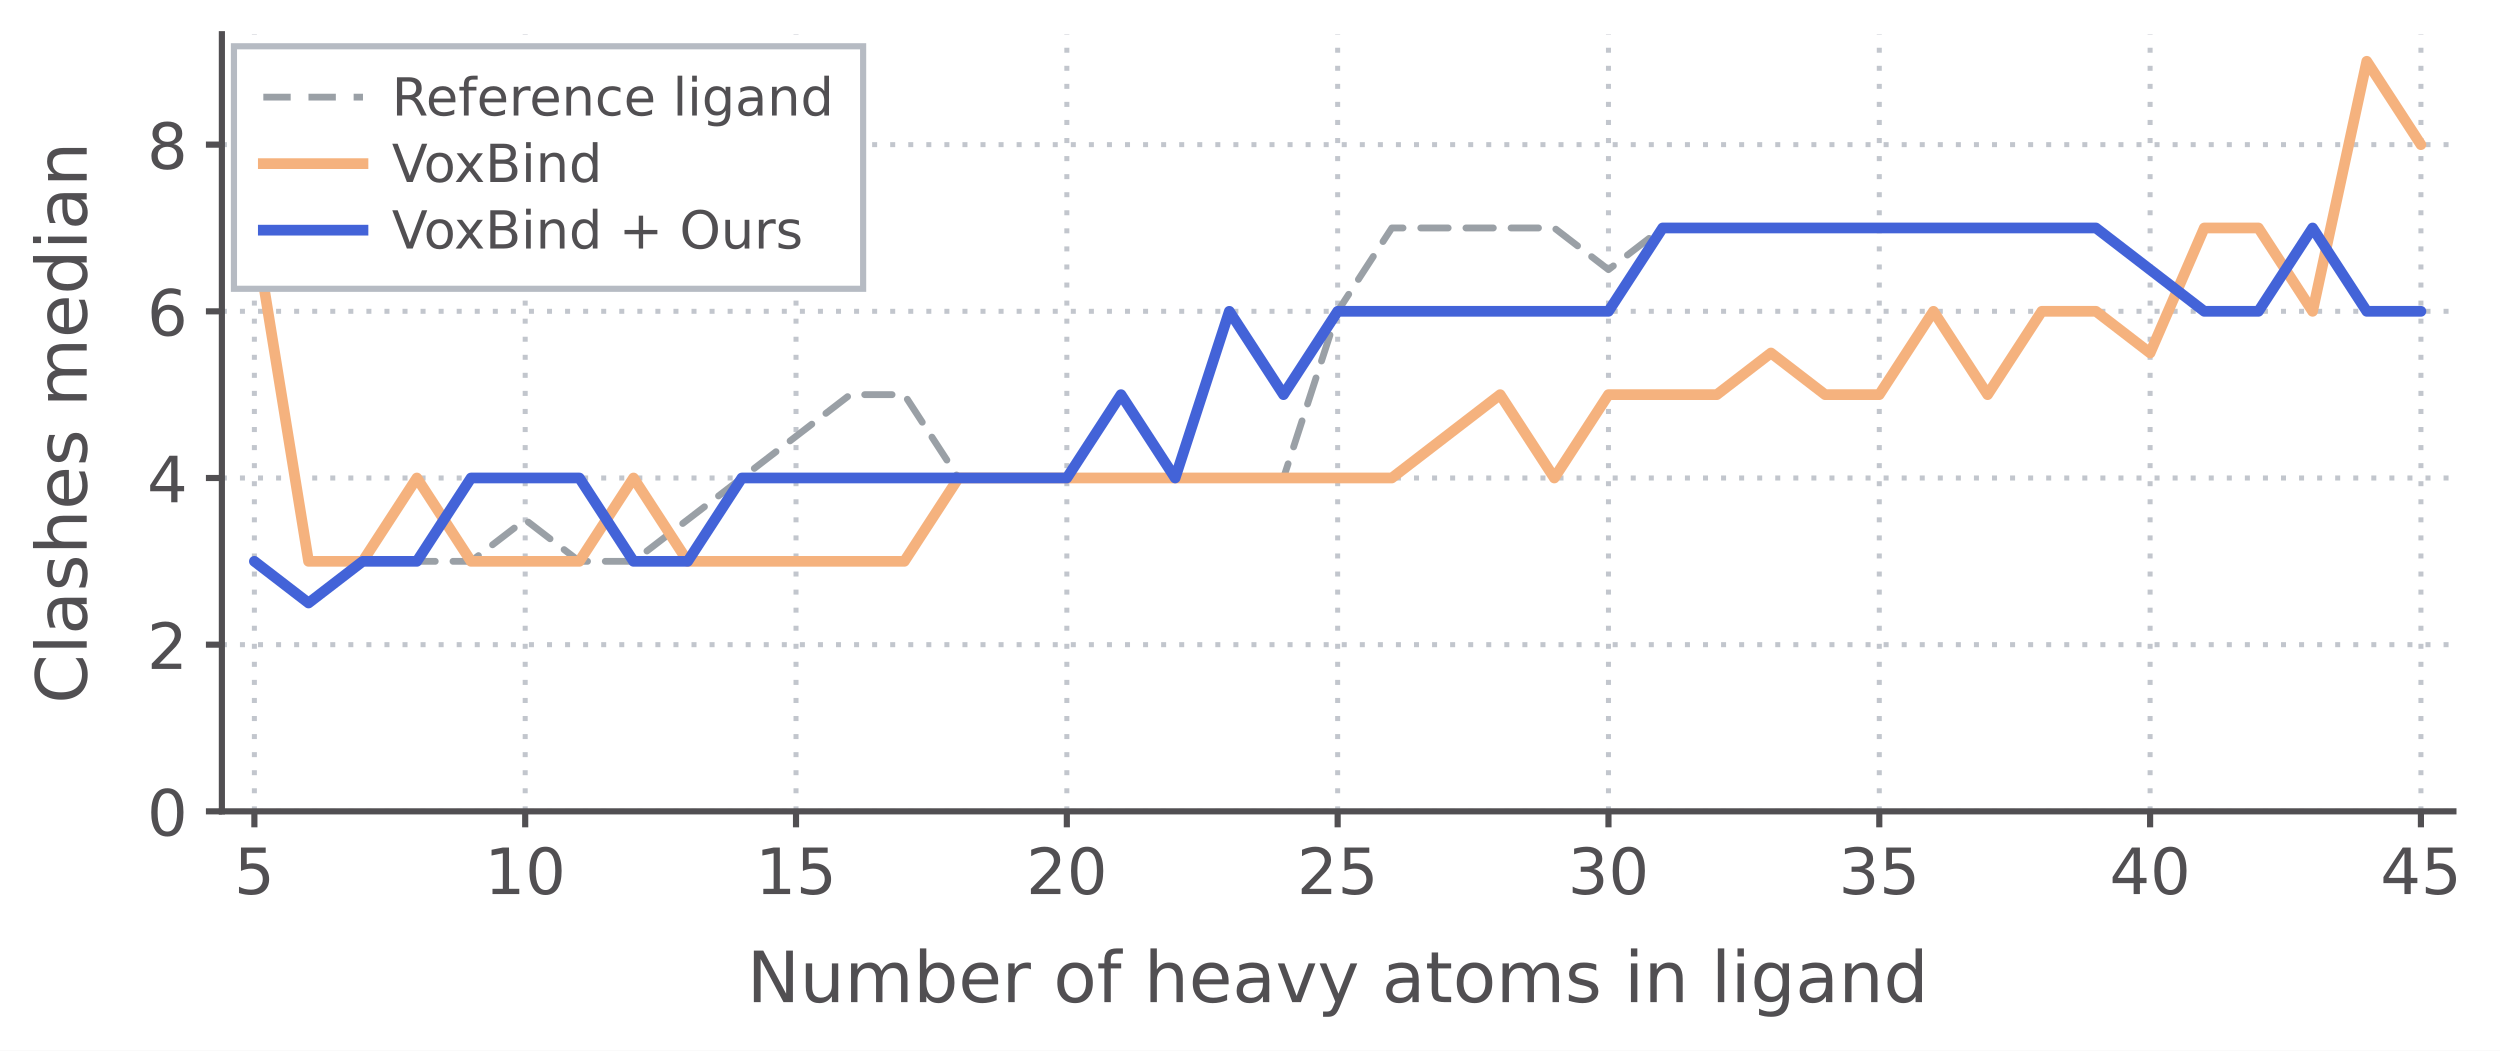
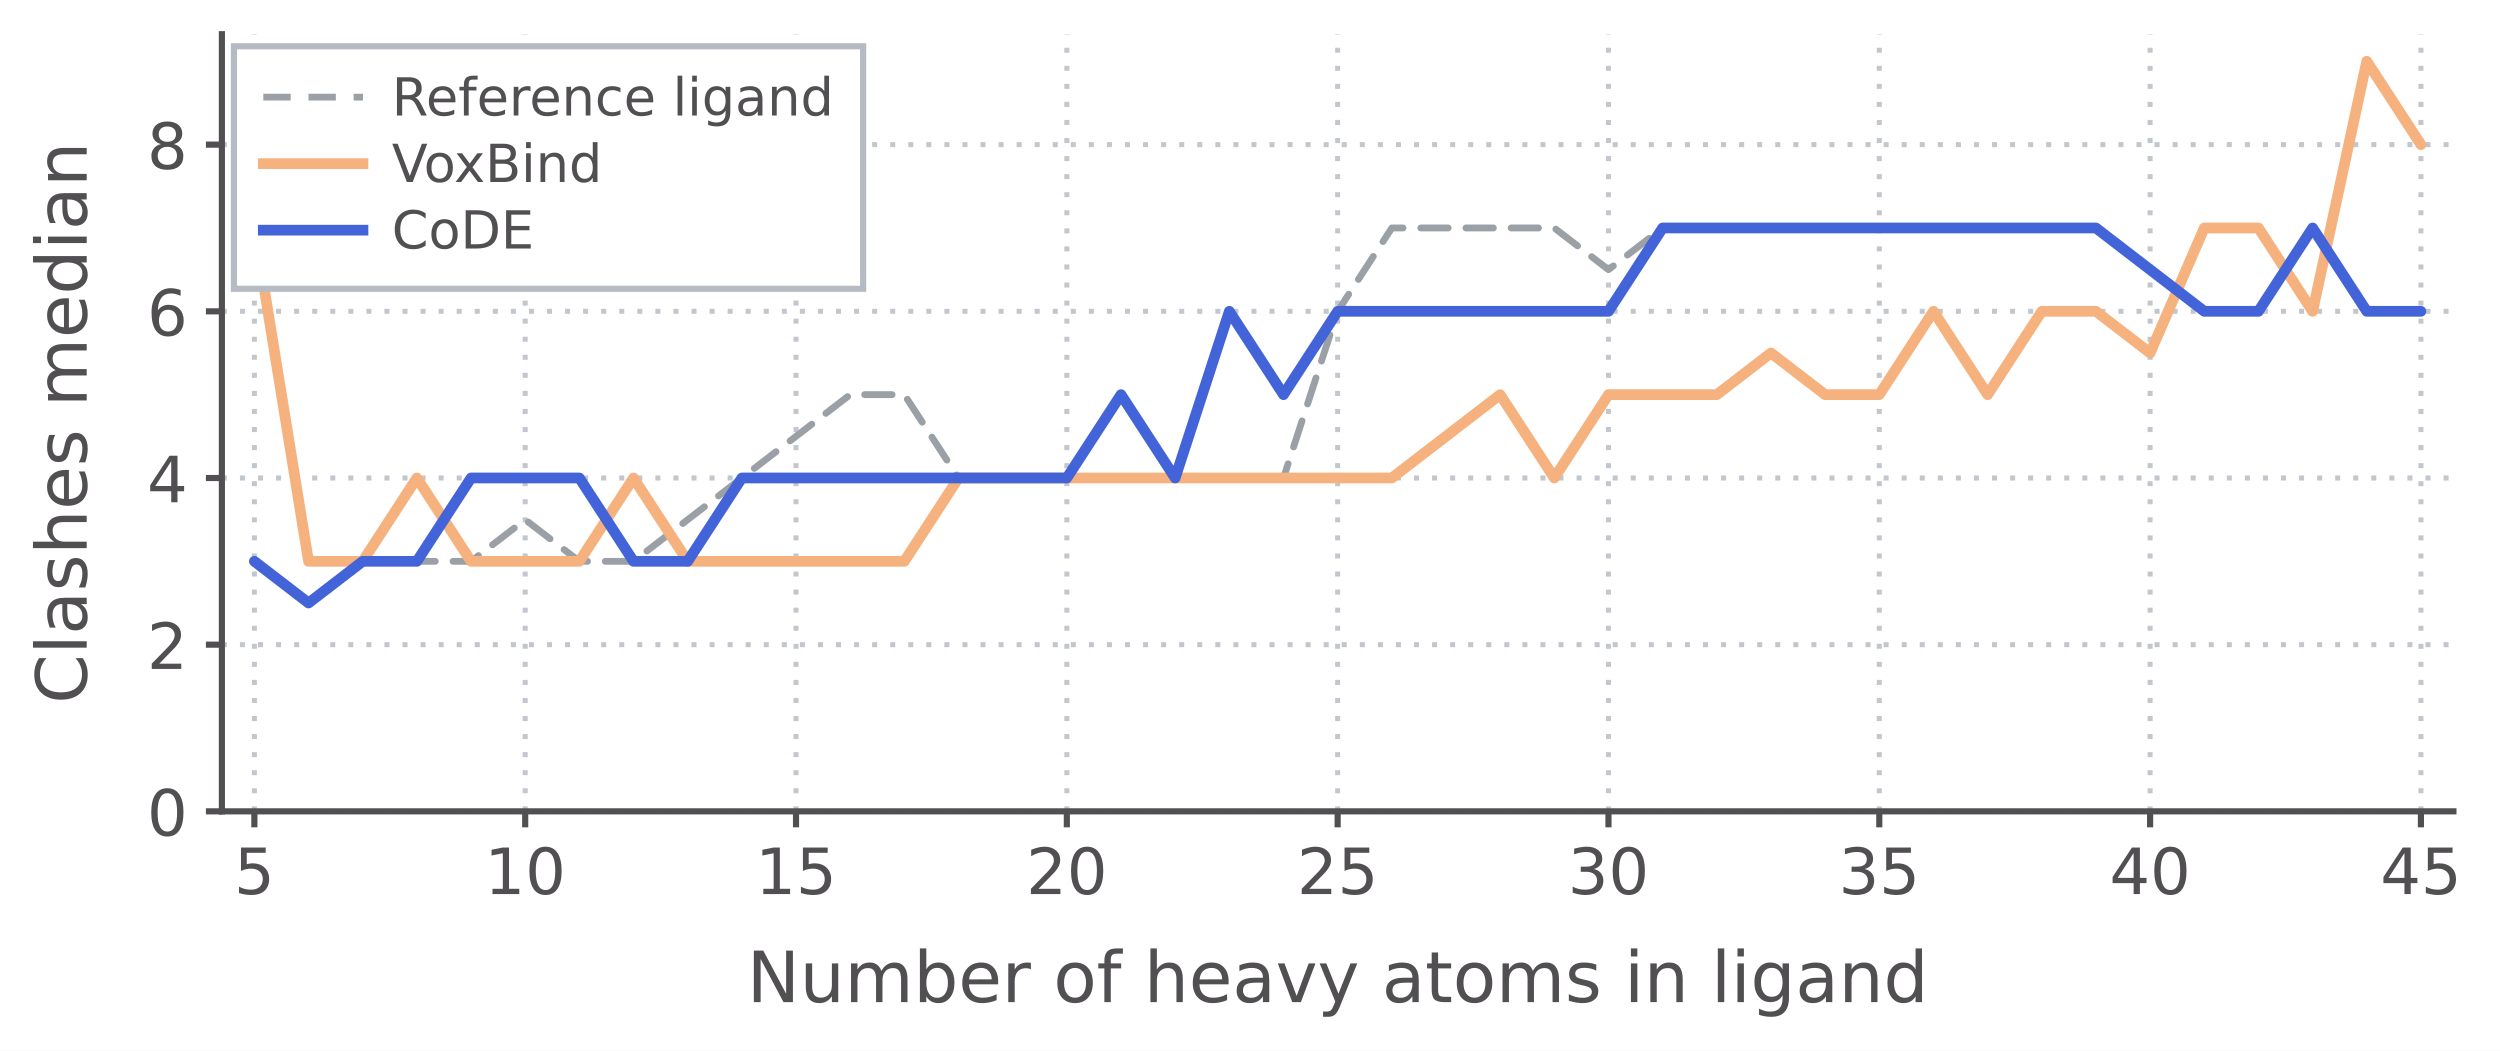
<svg xmlns="http://www.w3.org/2000/svg" xmlns:xlink="http://www.w3.org/1999/xlink" width="548.1pt" height="230.353pt" viewBox="0 0 548.1 230.353" version="1.1">
  <defs>
    <style type="text/css">*{stroke-linejoin: round; stroke-linecap: butt}</style>
  </defs>
  <g id="figure_1">
    <g id="patch_1">
      <path d="M 0 230.353  L 548.1 230.353  L 548.1 0  L 0 0  z " style="fill: #ffffff" />
    </g>
    <g id="axes_1">
      <g id="patch_2">
        <path d="M 48.645 177.88  L 537.888 177.88  L 537.888 7.5  L 48.645 7.5  z " style="fill: #ffffff" />
      </g>
      <g id="matplotlib.axis_1">
        <g id="xtick_1">
          <g id="line2d_1">
-             <path d="M 55.77 177.88  L 55.77 7.5  " clip-path="url(#pf284d6d2cd)" style="fill: none; stroke-dasharray: 1.1,2.86; stroke-dashoffset: 0; stroke: #c2c6cd; stroke-width: 1.1" />
+             <path d="M 55.77 177.88  L 55.77 7.5  " clip-path="url(#p14f64275ce)" style="fill: none; stroke-dasharray: 1.1,2.86; stroke-dashoffset: 0; stroke: #c2c6cd; stroke-width: 1.1" />
          </g>
          <g id="line2d_2">
            <defs>
-               <path id="m916f120dd7" d="M 0 0  L 0 3.5  " style="stroke: #514f52; stroke-width: 1.35" />
+               <path id="m7b7bf6933b" d="M 0 0  L 0 3.5  " style="stroke: #514f52; stroke-width: 1.35" />
            </defs>
            <g>
-               <use xlink:href="#m916f120dd7" x="55.77" y="177.88" style="fill: #514f52; stroke: #514f52; stroke-width: 1.35" />
+               <use xlink:href="#m7b7bf6933b" x="55.77" y="177.88" style="fill: #514f52; stroke: #514f52; stroke-width: 1.35" />
            </g>
          </g>
          <g id="text_1">
            <text style="font-size: 14px; font-family: 'DejaVu Sans'; text-anchor: middle; fill: #514f52" x="55.77" y="196.018" transform="rotate(-0 55.77035 196.0183)">5</text>
          </g>
        </g>
        <g id="xtick_2">
          <g id="line2d_3">
-             <path d="M 115.144 177.88  L 115.144 7.5  " clip-path="url(#pf284d6d2cd)" style="fill: none; stroke-dasharray: 1.1,2.86; stroke-dashoffset: 0; stroke: #c2c6cd; stroke-width: 1.1" />
+             <path d="M 115.144 177.88  L 115.144 7.5  " clip-path="url(#p14f64275ce)" style="fill: none; stroke-dasharray: 1.1,2.86; stroke-dashoffset: 0; stroke: #c2c6cd; stroke-width: 1.1" />
          </g>
          <g id="line2d_4">
            <g>
-               <use xlink:href="#m916f120dd7" x="115.144" y="177.88" style="fill: #514f52; stroke: #514f52; stroke-width: 1.35" />
+               <use xlink:href="#m7b7bf6933b" x="115.144" y="177.88" style="fill: #514f52; stroke: #514f52; stroke-width: 1.35" />
            </g>
          </g>
          <g id="text_2">
            <text style="font-size: 14px; font-family: 'DejaVu Sans'; text-anchor: middle; fill: #514f52" x="115.144" y="196.018" transform="rotate(-0 115.1445 196.0183)">10</text>
          </g>
        </g>
        <g id="xtick_3">
          <g id="line2d_5">
-             <path d="M 174.519 177.88  L 174.519 7.5  " clip-path="url(#pf284d6d2cd)" style="fill: none; stroke-dasharray: 1.1,2.86; stroke-dashoffset: 0; stroke: #c2c6cd; stroke-width: 1.1" />
+             <path d="M 174.519 177.88  L 174.519 7.5  " clip-path="url(#p14f64275ce)" style="fill: none; stroke-dasharray: 1.1,2.86; stroke-dashoffset: 0; stroke: #c2c6cd; stroke-width: 1.1" />
          </g>
          <g id="line2d_6">
            <g>
-               <use xlink:href="#m916f120dd7" x="174.519" y="177.88" style="fill: #514f52; stroke: #514f52; stroke-width: 1.35" />
+               <use xlink:href="#m7b7bf6933b" x="174.519" y="177.88" style="fill: #514f52; stroke: #514f52; stroke-width: 1.35" />
            </g>
          </g>
          <g id="text_3">
            <text style="font-size: 14px; font-family: 'DejaVu Sans'; text-anchor: middle; fill: #514f52" x="174.519" y="196.018" transform="rotate(-0 174.5186 196.0183)">15</text>
          </g>
        </g>
        <g id="xtick_4">
          <g id="line2d_7">
-             <path d="M 233.893 177.88  L 233.893 7.5  " clip-path="url(#pf284d6d2cd)" style="fill: none; stroke-dasharray: 1.1,2.86; stroke-dashoffset: 0; stroke: #c2c6cd; stroke-width: 1.1" />
+             <path d="M 233.893 177.88  L 233.893 7.5  " clip-path="url(#p14f64275ce)" style="fill: none; stroke-dasharray: 1.1,2.86; stroke-dashoffset: 0; stroke: #c2c6cd; stroke-width: 1.1" />
          </g>
          <g id="line2d_8">
            <g>
-               <use xlink:href="#m916f120dd7" x="233.893" y="177.88" style="fill: #514f52; stroke: #514f52; stroke-width: 1.35" />
+               <use xlink:href="#m7b7bf6933b" x="233.893" y="177.88" style="fill: #514f52; stroke: #514f52; stroke-width: 1.35" />
            </g>
          </g>
          <g id="text_4">
            <text style="font-size: 14px; font-family: 'DejaVu Sans'; text-anchor: middle; fill: #514f52" x="233.893" y="196.018" transform="rotate(-0 233.8928 196.0183)">20</text>
          </g>
        </g>
        <g id="xtick_5">
          <g id="line2d_9">
-             <path d="M 293.267 177.88  L 293.267 7.5  " clip-path="url(#pf284d6d2cd)" style="fill: none; stroke-dasharray: 1.1,2.86; stroke-dashoffset: 0; stroke: #c2c6cd; stroke-width: 1.1" />
+             <path d="M 293.267 177.88  L 293.267 7.5  " clip-path="url(#p14f64275ce)" style="fill: none; stroke-dasharray: 1.1,2.86; stroke-dashoffset: 0; stroke: #c2c6cd; stroke-width: 1.1" />
          </g>
          <g id="line2d_10">
            <g>
-               <use xlink:href="#m916f120dd7" x="293.267" y="177.88" style="fill: #514f52; stroke: #514f52; stroke-width: 1.35" />
+               <use xlink:href="#m7b7bf6933b" x="293.267" y="177.88" style="fill: #514f52; stroke: #514f52; stroke-width: 1.35" />
            </g>
          </g>
          <g id="text_5">
            <text style="font-size: 14px; font-family: 'DejaVu Sans'; text-anchor: middle; fill: #514f52" x="293.267" y="196.018" transform="rotate(-0 293.2669 196.0183)">25</text>
          </g>
        </g>
        <g id="xtick_6">
          <g id="line2d_11">
-             <path d="M 352.641 177.88  L 352.641 7.5  " clip-path="url(#pf284d6d2cd)" style="fill: none; stroke-dasharray: 1.1,2.86; stroke-dashoffset: 0; stroke: #c2c6cd; stroke-width: 1.1" />
+             <path d="M 352.641 177.88  L 352.641 7.5  " clip-path="url(#p14f64275ce)" style="fill: none; stroke-dasharray: 1.1,2.86; stroke-dashoffset: 0; stroke: #c2c6cd; stroke-width: 1.1" />
          </g>
          <g id="line2d_12">
            <g>
-               <use xlink:href="#m916f120dd7" x="352.641" y="177.88" style="fill: #514f52; stroke: #514f52; stroke-width: 1.35" />
+               <use xlink:href="#m7b7bf6933b" x="352.641" y="177.88" style="fill: #514f52; stroke: #514f52; stroke-width: 1.35" />
            </g>
          </g>
          <g id="text_6">
            <text style="font-size: 14px; font-family: 'DejaVu Sans'; text-anchor: middle; fill: #514f52" x="352.641" y="196.018" transform="rotate(-0 352.641 196.0183)">30</text>
          </g>
        </g>
        <g id="xtick_7">
          <g id="line2d_13">
-             <path d="M 412.015 177.88  L 412.015 7.5  " clip-path="url(#pf284d6d2cd)" style="fill: none; stroke-dasharray: 1.1,2.86; stroke-dashoffset: 0; stroke: #c2c6cd; stroke-width: 1.1" />
+             <path d="M 412.015 177.88  L 412.015 7.5  " clip-path="url(#p14f64275ce)" style="fill: none; stroke-dasharray: 1.1,2.86; stroke-dashoffset: 0; stroke: #c2c6cd; stroke-width: 1.1" />
          </g>
          <g id="line2d_14">
            <g>
-               <use xlink:href="#m916f120dd7" x="412.015" y="177.88" style="fill: #514f52; stroke: #514f52; stroke-width: 1.35" />
+               <use xlink:href="#m7b7bf6933b" x="412.015" y="177.88" style="fill: #514f52; stroke: #514f52; stroke-width: 1.35" />
            </g>
          </g>
          <g id="text_7">
            <text style="font-size: 14px; font-family: 'DejaVu Sans'; text-anchor: middle; fill: #514f52" x="412.015" y="196.018" transform="rotate(-0 412.0152 196.0183)">35</text>
          </g>
        </g>
        <g id="xtick_8">
          <g id="line2d_15">
-             <path d="M 471.389 177.88  L 471.389 7.5  " clip-path="url(#pf284d6d2cd)" style="fill: none; stroke-dasharray: 1.1,2.86; stroke-dashoffset: 0; stroke: #c2c6cd; stroke-width: 1.1" />
+             <path d="M 471.389 177.88  L 471.389 7.5  " clip-path="url(#p14f64275ce)" style="fill: none; stroke-dasharray: 1.1,2.86; stroke-dashoffset: 0; stroke: #c2c6cd; stroke-width: 1.1" />
          </g>
          <g id="line2d_16">
            <g>
-               <use xlink:href="#m916f120dd7" x="471.389" y="177.88" style="fill: #514f52; stroke: #514f52; stroke-width: 1.35" />
+               <use xlink:href="#m7b7bf6933b" x="471.389" y="177.88" style="fill: #514f52; stroke: #514f52; stroke-width: 1.35" />
            </g>
          </g>
          <g id="text_8">
            <text style="font-size: 14px; font-family: 'DejaVu Sans'; text-anchor: middle; fill: #514f52" x="471.389" y="196.018" transform="rotate(-0 471.3893 196.0183)">40</text>
          </g>
        </g>
        <g id="xtick_9">
          <g id="line2d_17">
-             <path d="M 530.763 177.88  L 530.763 7.5  " clip-path="url(#pf284d6d2cd)" style="fill: none; stroke-dasharray: 1.1,2.86; stroke-dashoffset: 0; stroke: #c2c6cd; stroke-width: 1.1" />
+             <path d="M 530.763 177.88  L 530.763 7.5  " clip-path="url(#p14f64275ce)" style="fill: none; stroke-dasharray: 1.1,2.86; stroke-dashoffset: 0; stroke: #c2c6cd; stroke-width: 1.1" />
          </g>
          <g id="line2d_18">
            <g>
-               <use xlink:href="#m916f120dd7" x="530.763" y="177.88" style="fill: #514f52; stroke: #514f52; stroke-width: 1.35" />
+               <use xlink:href="#m7b7bf6933b" x="530.763" y="177.88" style="fill: #514f52; stroke: #514f52; stroke-width: 1.35" />
            </g>
          </g>
          <g id="text_9">
            <text style="font-size: 14px; font-family: 'DejaVu Sans'; text-anchor: middle; fill: #514f52" x="530.763" y="196.018" transform="rotate(-0 530.7635 196.0183)">45</text>
          </g>
        </g>
        <g id="text_10">
          <text style="font-size: 15.5px; font-family: 'DejaVu Sans'; text-anchor: middle; fill: #514f52" x="293.267" y="219.707" transform="rotate(-0 293.2669 219.7074)">Number of heavy atoms in ligand</text>
        </g>
      </g>
      <g id="matplotlib.axis_2">
        <g id="ytick_1">
          <g id="line2d_19">
-             <path d="M 48.645 177.88  L 537.888 177.88  " clip-path="url(#pf284d6d2cd)" style="fill: none; stroke-dasharray: 1.1,2.86; stroke-dashoffset: 0; stroke: #c2c6cd; stroke-width: 1.1" />
+             <path d="M 48.645 177.88  L 537.888 177.88  " clip-path="url(#p14f64275ce)" style="fill: none; stroke-dasharray: 1.1,2.86; stroke-dashoffset: 0; stroke: #c2c6cd; stroke-width: 1.1" />
          </g>
          <g id="line2d_20">
            <defs>
-               <path id="mc60d58ba28" d="M 0 0  L -3.5 0  " style="stroke: #514f52; stroke-width: 1.35" />
+               <path id="m377ce9a5b0" d="M 0 0  L -3.5 0  " style="stroke: #514f52; stroke-width: 1.35" />
            </defs>
            <g>
-               <use xlink:href="#mc60d58ba28" x="48.645" y="177.88" style="fill: #514f52; stroke: #514f52; stroke-width: 1.35" />
+               <use xlink:href="#m377ce9a5b0" x="48.645" y="177.88" style="fill: #514f52; stroke: #514f52; stroke-width: 1.35" />
            </g>
          </g>
          <g id="text_11">
            <text style="font-size: 14px; font-family: 'DejaVu Sans'; text-anchor: end; fill: #514f52" x="41.145" y="183.199" transform="rotate(-0 41.14545 183.1994)">0</text>
          </g>
        </g>
        <g id="ytick_2">
          <g id="line2d_21">
-             <path d="M 48.645 141.338  L 537.888 141.338  " clip-path="url(#pf284d6d2cd)" style="fill: none; stroke-dasharray: 1.1,2.86; stroke-dashoffset: 0; stroke: #c2c6cd; stroke-width: 1.1" />
+             <path d="M 48.645 141.338  L 537.888 141.338  " clip-path="url(#p14f64275ce)" style="fill: none; stroke-dasharray: 1.1,2.86; stroke-dashoffset: 0; stroke: #c2c6cd; stroke-width: 1.1" />
          </g>
          <g id="line2d_22">
            <g>
-               <use xlink:href="#mc60d58ba28" x="48.645" y="141.338" style="fill: #514f52; stroke: #514f52; stroke-width: 1.35" />
+               <use xlink:href="#m377ce9a5b0" x="48.645" y="141.338" style="fill: #514f52; stroke: #514f52; stroke-width: 1.35" />
            </g>
          </g>
          <g id="text_12">
            <text style="font-size: 14px; font-family: 'DejaVu Sans'; text-anchor: end; fill: #514f52" x="41.145" y="146.657" transform="rotate(-0 41.14545 146.6567)">2</text>
          </g>
        </g>
        <g id="ytick_3">
          <g id="line2d_23">
-             <path d="M 48.645 104.795  L 537.888 104.795  " clip-path="url(#pf284d6d2cd)" style="fill: none; stroke-dasharray: 1.1,2.86; stroke-dashoffset: 0; stroke: #c2c6cd; stroke-width: 1.1" />
+             <path d="M 48.645 104.795  L 537.888 104.795  " clip-path="url(#p14f64275ce)" style="fill: none; stroke-dasharray: 1.1,2.86; stroke-dashoffset: 0; stroke: #c2c6cd; stroke-width: 1.1" />
          </g>
          <g id="line2d_24">
            <g>
-               <use xlink:href="#mc60d58ba28" x="48.645" y="104.795" style="fill: #514f52; stroke: #514f52; stroke-width: 1.35" />
+               <use xlink:href="#m377ce9a5b0" x="48.645" y="104.795" style="fill: #514f52; stroke: #514f52; stroke-width: 1.35" />
            </g>
          </g>
          <g id="text_13">
            <text style="font-size: 14px; font-family: 'DejaVu Sans'; text-anchor: end; fill: #514f52" x="41.145" y="110.114" transform="rotate(-0 41.14545 110.1139)">4</text>
          </g>
        </g>
        <g id="ytick_4">
          <g id="line2d_25">
-             <path d="M 48.645 68.252  L 537.888 68.252  " clip-path="url(#pf284d6d2cd)" style="fill: none; stroke-dasharray: 1.1,2.86; stroke-dashoffset: 0; stroke: #c2c6cd; stroke-width: 1.1" />
+             <path d="M 48.645 68.252  L 537.888 68.252  " clip-path="url(#p14f64275ce)" style="fill: none; stroke-dasharray: 1.1,2.86; stroke-dashoffset: 0; stroke: #c2c6cd; stroke-width: 1.1" />
          </g>
          <g id="line2d_26">
            <g>
-               <use xlink:href="#mc60d58ba28" x="48.645" y="68.252" style="fill: #514f52; stroke: #514f52; stroke-width: 1.35" />
+               <use xlink:href="#m377ce9a5b0" x="48.645" y="68.252" style="fill: #514f52; stroke: #514f52; stroke-width: 1.35" />
            </g>
          </g>
          <g id="text_14">
            <text style="font-size: 14px; font-family: 'DejaVu Sans'; text-anchor: end; fill: #514f52" x="41.145" y="73.571" transform="rotate(-0 41.14545 73.57119)">6</text>
          </g>
        </g>
        <g id="ytick_5">
          <g id="line2d_27">
-             <path d="M 48.645 31.71  L 537.888 31.71  " clip-path="url(#pf284d6d2cd)" style="fill: none; stroke-dasharray: 1.1,2.86; stroke-dashoffset: 0; stroke: #c2c6cd; stroke-width: 1.1" />
+             <path d="M 48.645 31.71  L 537.888 31.71  " clip-path="url(#p14f64275ce)" style="fill: none; stroke-dasharray: 1.1,2.86; stroke-dashoffset: 0; stroke: #c2c6cd; stroke-width: 1.1" />
          </g>
          <g id="line2d_28">
            <g>
-               <use xlink:href="#mc60d58ba28" x="48.645" y="31.71" style="fill: #514f52; stroke: #514f52; stroke-width: 1.35" />
+               <use xlink:href="#m377ce9a5b0" x="48.645" y="31.71" style="fill: #514f52; stroke: #514f52; stroke-width: 1.35" />
            </g>
          </g>
          <g id="text_15">
            <text style="font-size: 14px; font-family: 'DejaVu Sans'; text-anchor: end; fill: #514f52" x="41.145" y="37.028" transform="rotate(-0 41.14545 37.02846)">8</text>
          </g>
        </g>
        <g id="text_16">
          <text style="font-size: 15.5px; font-family: 'DejaVu Sans'; text-anchor: middle; fill: #514f52" x="19.014" y="92.69" transform="rotate(-90 19.01444 92.69024)">Clashes median</text>
        </g>
      </g>
      <g id="patch_3">
        <path d="M 48.645 177.88  L 48.645 7.5  " style="fill: none; stroke: #514f52; stroke-width: 1.35; stroke-linejoin: miter; stroke-linecap: square" />
      </g>
      <g id="patch_4">
        <path d="M 48.645 177.88  L 537.888 177.88  " style="fill: none; stroke: #514f52; stroke-width: 1.35; stroke-linejoin: miter; stroke-linecap: square" />
      </g>
      <g id="line2d_29">
-         <path d="M 79.52 123.066  L 91.395 123.066  L 103.27 123.066  L 115.144 113.931  L 127.019 123.066  L 138.894 123.066  L 150.769 113.931  L 162.644 104.795  L 174.519 95.659  L 186.393 86.524  L 198.268 86.524  L 210.143 104.795  L 222.018 104.795  L 233.893 104.795  L 245.768 104.795  L 257.642 104.795  L 269.517 104.795  L 281.392 104.795  L 293.267 68.252  L 305.142 49.981  L 317.017 49.981  L 328.891 49.981  L 340.766 49.981  L 352.641 59.117  L 364.516 49.981  L 376.391 49.981  L 388.266 49.981  L 400.14 49.981  L 412.015 49.981  L 423.89 49.981  " clip-path="url(#pf284d6d2cd)" style="fill: none; stroke-dasharray: 6,3.9; stroke-dashoffset: 0; stroke: #9aa0a6; stroke-width: 1.5; stroke-linecap: round" />
+         <path d="M 79.52 123.066  L 91.395 123.066  L 103.27 123.066  L 115.144 113.931  L 127.019 123.066  L 138.894 123.066  L 150.769 113.931  L 162.644 104.795  L 174.519 95.659  L 186.393 86.524  L 198.268 86.524  L 210.143 104.795  L 222.018 104.795  L 233.893 104.795  L 245.768 104.795  L 257.642 104.795  L 269.517 104.795  L 281.392 104.795  L 293.267 68.252  L 305.142 49.981  L 317.017 49.981  L 328.891 49.981  L 340.766 49.981  L 352.641 59.117  L 364.516 49.981  L 376.391 49.981  L 388.266 49.981  L 400.14 49.981  L 412.015 49.981  L 423.89 49.981  " clip-path="url(#p14f64275ce)" style="fill: none; stroke-dasharray: 6,3.9; stroke-dashoffset: 0; stroke: #9aa0a6; stroke-width: 1.5; stroke-linecap: round" />
      </g>
      <g id="line2d_30">
-         <path d="M 55.77 49.981  L 67.645 123.066  L 79.52 123.066  L 91.395 104.795  L 103.27 123.066  L 115.144 123.066  L 127.019 123.066  L 138.894 104.795  L 150.769 123.066  L 162.644 123.066  L 174.519 123.066  L 186.393 123.066  L 198.268 123.066  L 210.143 104.795  L 222.018 104.795  L 233.893 104.795  L 245.768 104.795  L 257.642 104.795  L 269.517 104.795  L 281.392 104.795  L 293.267 104.795  L 305.142 104.795  L 317.017 95.659  L 328.891 86.524  L 340.766 104.795  L 352.641 86.524  L 364.516 86.524  L 376.391 86.524  L 388.266 77.388  L 400.14 86.524  L 412.015 86.524  L 423.89 68.252  L 435.765 86.524  L 447.64 68.252  L 459.514 68.252  L 471.389 77.388  L 483.264 49.981  L 495.139 49.981  L 507.014 68.252  L 518.889 13.438  L 530.763 31.71  " clip-path="url(#pf284d6d2cd)" style="fill: none; stroke: #f5b27e; stroke-width: 2.35; stroke-linecap: round" />
+         <path d="M 55.77 49.981  L 67.645 123.066  L 79.52 123.066  L 91.395 104.795  L 103.27 123.066  L 115.144 123.066  L 127.019 123.066  L 138.894 104.795  L 150.769 123.066  L 162.644 123.066  L 174.519 123.066  L 186.393 123.066  L 198.268 123.066  L 210.143 104.795  L 222.018 104.795  L 233.893 104.795  L 245.768 104.795  L 257.642 104.795  L 269.517 104.795  L 281.392 104.795  L 293.267 104.795  L 305.142 104.795  L 317.017 95.659  L 328.891 86.524  L 340.766 104.795  L 352.641 86.524  L 364.516 86.524  L 376.391 86.524  L 388.266 77.388  L 400.14 86.524  L 412.015 86.524  L 423.89 68.252  L 435.765 86.524  L 447.64 68.252  L 459.514 68.252  L 471.389 77.388  L 483.264 49.981  L 495.139 49.981  L 507.014 68.252  L 518.889 13.438  L 530.763 31.71  " clip-path="url(#p14f64275ce)" style="fill: none; stroke: #f5b27e; stroke-width: 2.35; stroke-linecap: round" />
      </g>
      <g id="line2d_31">
-         <path d="M 55.77 123.066  L 67.645 132.202  L 79.52 123.066  L 91.395 123.066  L 103.27 104.795  L 115.144 104.795  L 127.019 104.795  L 138.894 123.066  L 150.769 123.066  L 162.644 104.795  L 174.519 104.795  L 186.393 104.795  L 198.268 104.795  L 210.143 104.795  L 222.018 104.795  L 233.893 104.795  L 245.768 86.524  L 257.642 104.795  L 269.517 68.252  L 281.392 86.524  L 293.267 68.252  L 305.142 68.252  L 317.017 68.252  L 328.891 68.252  L 340.766 68.252  L 352.641 68.252  L 364.516 49.981  L 376.391 49.981  L 388.266 49.981  L 400.14 49.981  L 412.015 49.981  L 423.89 49.981  L 435.765 49.981  L 447.64 49.981  L 459.514 49.981  L 471.389 59.117  L 483.264 68.252  L 495.139 68.252  L 507.014 49.981  L 518.889 68.252  L 530.763 68.252  " clip-path="url(#pf284d6d2cd)" style="fill: none; stroke: #4363d8; stroke-width: 2.35; stroke-linecap: round" />
+         <path d="M 55.77 123.066  L 67.645 132.202  L 79.52 123.066  L 91.395 123.066  L 103.27 104.795  L 115.144 104.795  L 127.019 104.795  L 138.894 123.066  L 150.769 123.066  L 162.644 104.795  L 174.519 104.795  L 186.393 104.795  L 198.268 104.795  L 210.143 104.795  L 222.018 104.795  L 233.893 104.795  L 245.768 86.524  L 257.642 104.795  L 269.517 68.252  L 281.392 86.524  L 293.267 68.252  L 305.142 68.252  L 317.017 68.252  L 328.891 68.252  L 340.766 68.252  L 352.641 68.252  L 364.516 49.981  L 376.391 49.981  L 388.266 49.981  L 400.14 49.981  L 412.015 49.981  L 423.89 49.981  L 435.765 49.981  L 447.64 49.981  L 459.514 49.981  L 471.389 59.117  L 483.264 68.252  L 495.139 68.252  L 507.014 49.981  L 518.889 68.252  L 530.763 68.252  " clip-path="url(#p14f64275ce)" style="fill: none; stroke: #4363d8; stroke-width: 2.35; stroke-linecap: round" />
      </g>
      <g id="legend_1">
        <g id="patch_5">
          <path d="M 51.29 63.315  L 189.233 63.315  L 189.233 10.145  L 51.29 10.145  z " style="fill: #ffffff; stroke: #b6bbc3; stroke-width: 1.35; stroke-linejoin: miter" />
        </g>
        <g id="line2d_32">
          <path d="M 57.73 21.298  L 68.655 21.298  L 79.58 21.298  " style="fill: none; stroke-dasharray: 6,3.9; stroke-dashoffset: 0; stroke: #9aa0a6; stroke-width: 1.5" />
        </g>
        <g id="text_17">
          <text style="font-size: 11.5px; font-family: 'DejaVu Sans'; text-anchor: start; fill: #514f52" x="85.905" y="25.323" transform="rotate(-0 85.90546 25.3232)">Reference ligand</text>
        </g>
        <g id="line2d_33">
          <path d="M 57.73 35.878  L 68.655 35.878  L 79.58 35.878  " style="fill: none; stroke: #f5b27e; stroke-width: 2.35; stroke-linecap: square" />
        </g>
        <g id="text_18">
          <text style="font-size: 11.5px; font-family: 'DejaVu Sans'; text-anchor: start; fill: #514f52" x="85.905" y="39.903" transform="rotate(-0 85.90546 39.90305)">VoxBind</text>
        </g>
        <g id="line2d_34">
          <path d="M 57.73 50.458  L 68.655 50.458  L 79.58 50.458  " style="fill: none; stroke: #4363d8; stroke-width: 2.35; stroke-linecap: square" />
        </g>
        <g id="text_19">
-           <text style="font-size: 11.5px; font-family: 'DejaVu Sans'; text-anchor: start; fill: #514f52" x="85.905" y="54.483" transform="rotate(-0 85.90546 54.48289)">VoxBind + Ours</text>
+           <text style="font-size: 11.5px; font-family: 'DejaVu Sans'; text-anchor: start; fill: #514f52" x="85.905" y="54.483" transform="rotate(-0 85.90546 54.48289)">CoDE</text>
        </g>
      </g>
    </g>
  </g>
  <defs>
-     <clipPath id="pf284d6d2cd">
+     <clipPath id="p14f64275ce">
      <rect x="48.645" y="7.5" width="489.243" height="170.38" />
    </clipPath>
  </defs>
</svg>
